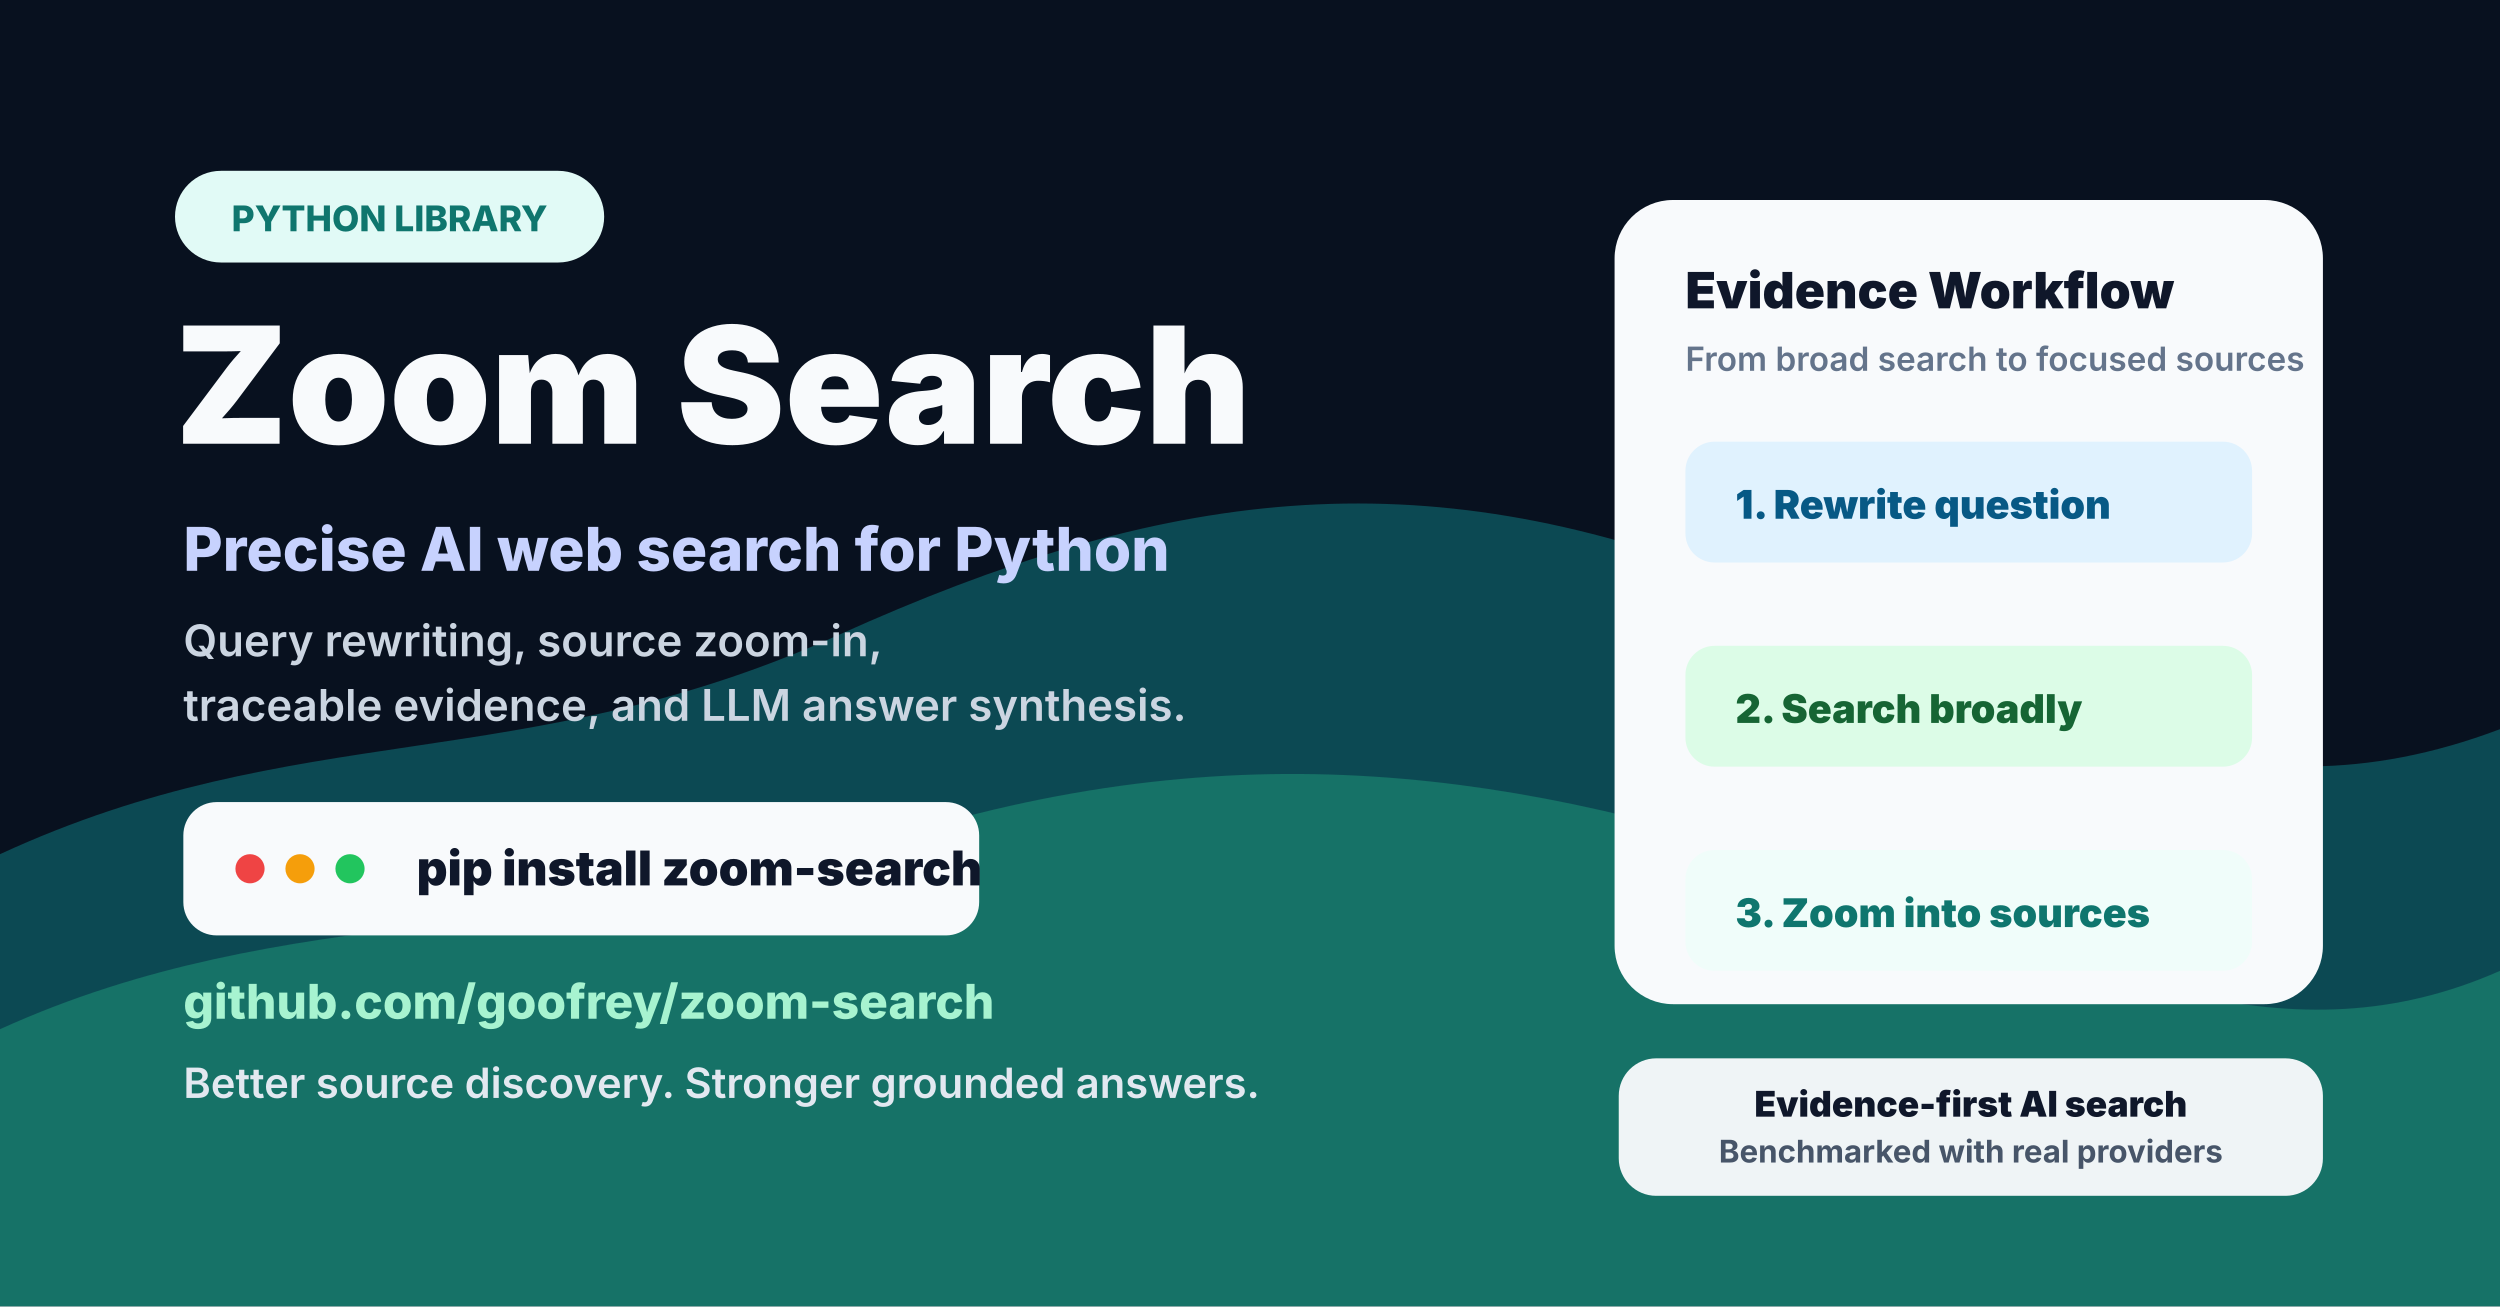
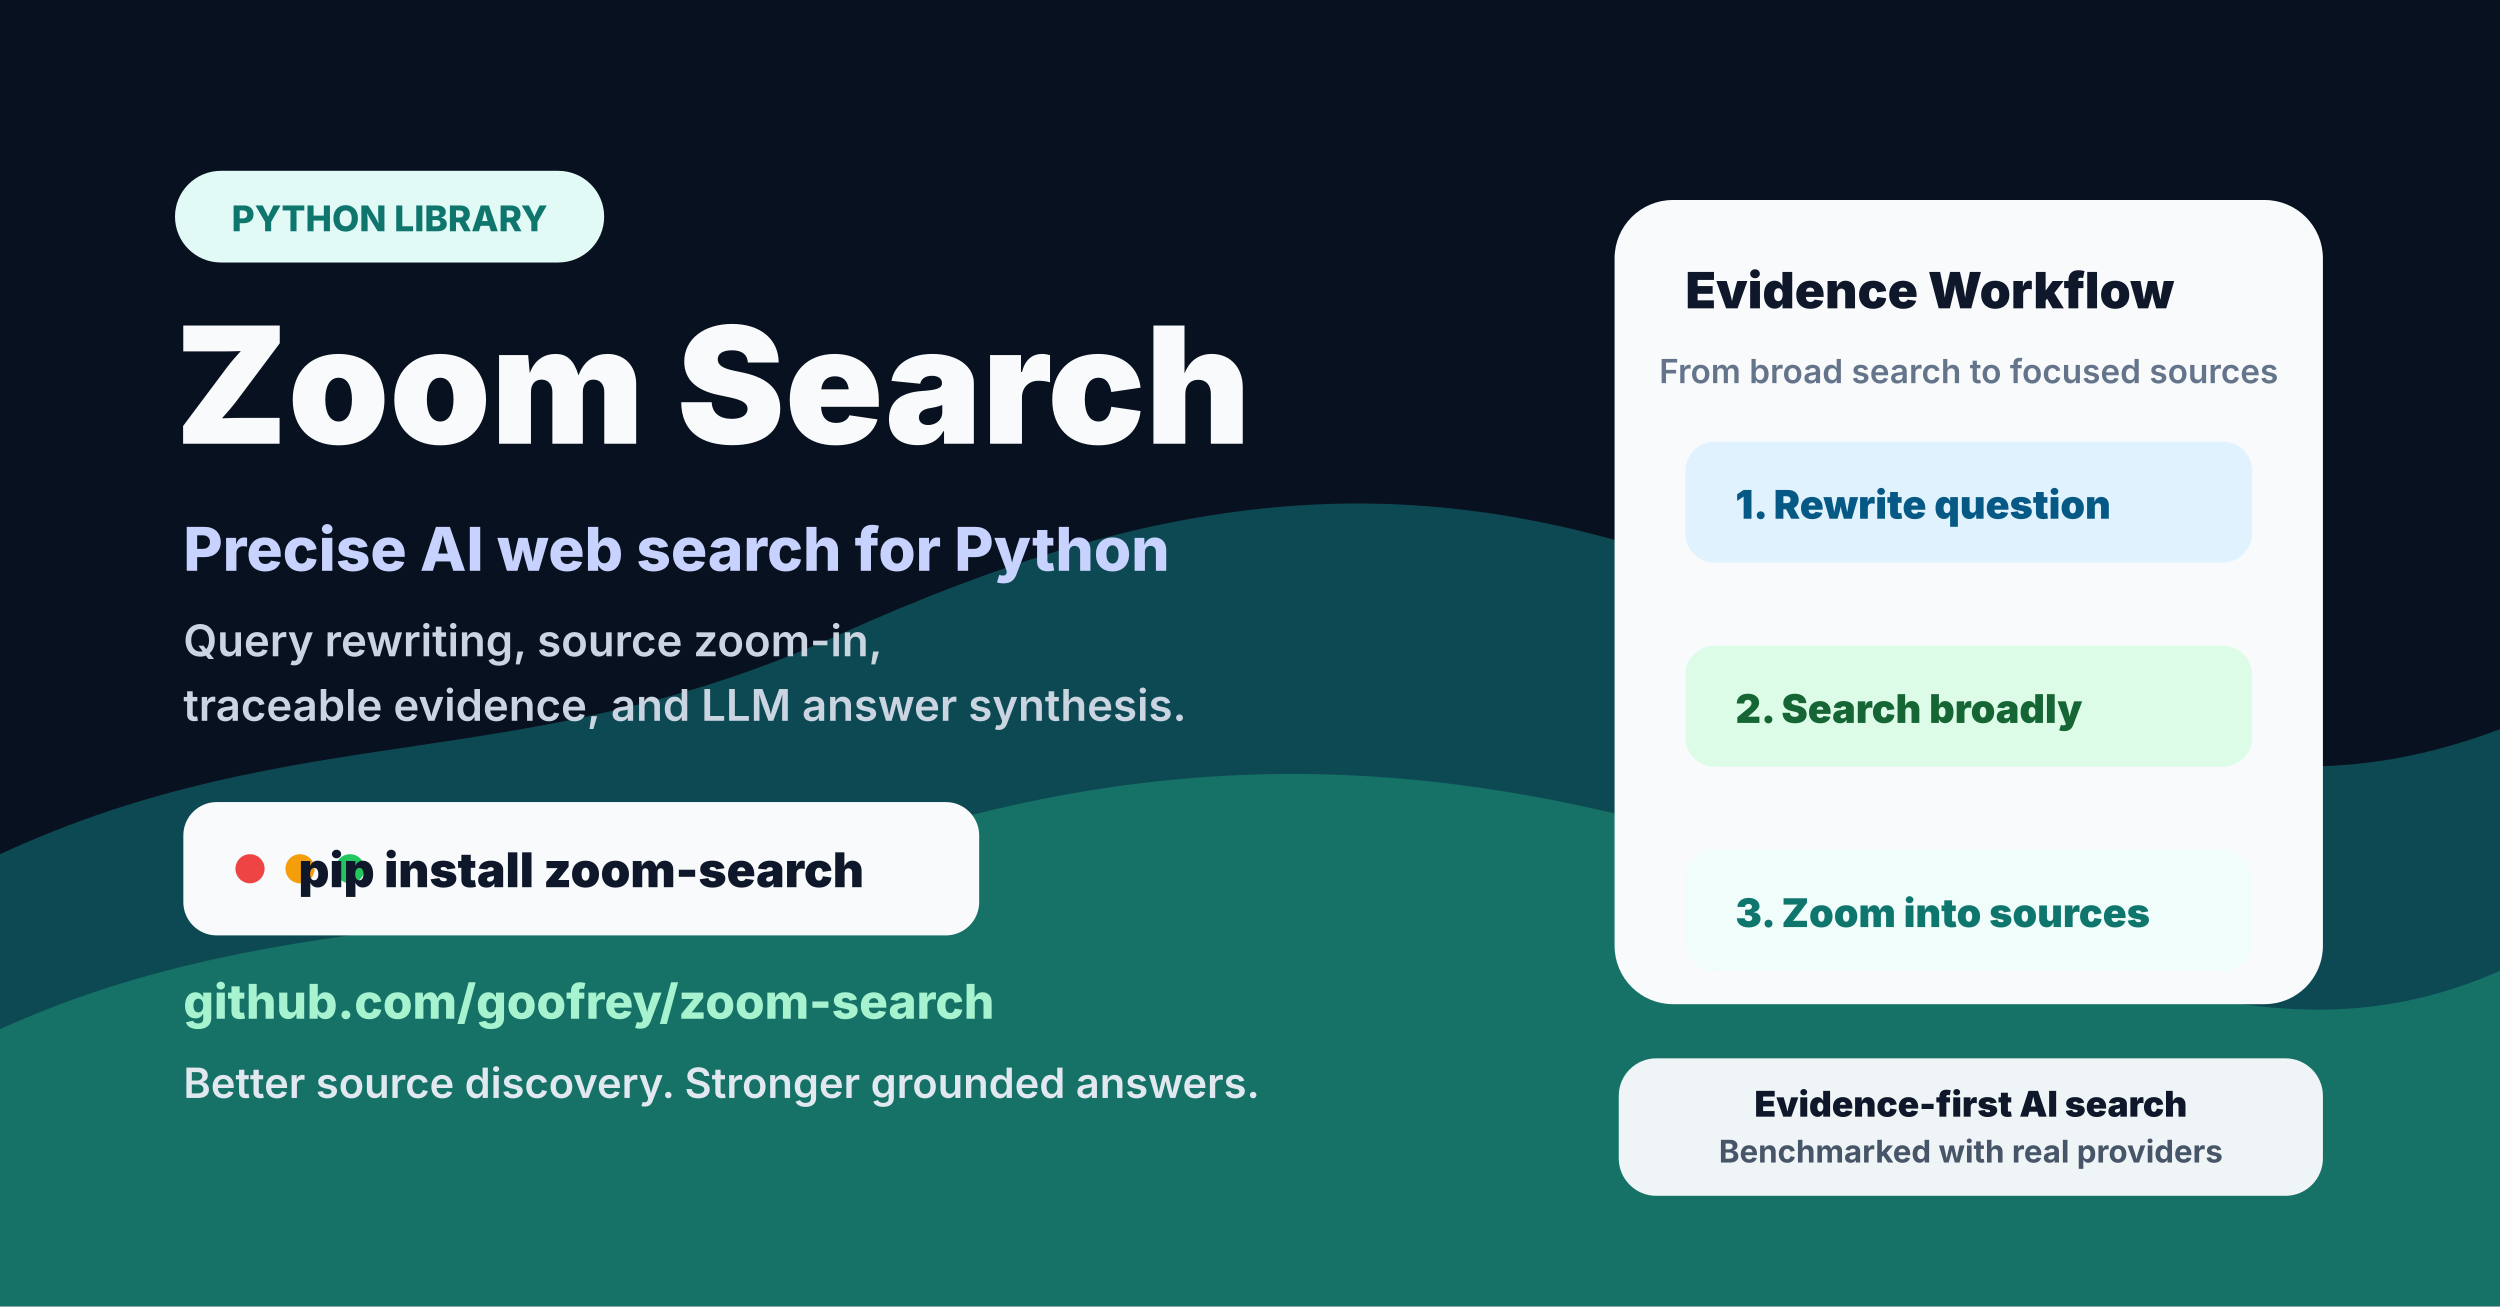
<svg xmlns="http://www.w3.org/2000/svg" width="1200" height="627" viewBox="0 0 1200 627" fill="none" role="img" aria-labelledby="title desc">
  <rect width="1200" height="627" fill="#08111F" />
  <path d="M0 410C143 344 251 373 402 305C559 234 681 219 834 279C985 338 1070 399 1200 350V627H0V410Z" fill="#0E5E66" opacity="0.72" />
  <path d="M0 494C139 431 267 454 422 404C593 349 731 370 879 421C1010 466 1098 511 1200 466V627H0V494Z" fill="#1B8A72" opacity="0.62" />
  <g font-family="Inter, ui-sans-serif, system-ui, -apple-system, BlinkMacSystemFont, Segoe UI, sans-serif">
    <g transform="translate(84 82)">
      <rect width="206" height="44" rx="22" fill="#E6FFFA" opacity="0.98" />
      <text x="103" y="29" text-anchor="middle" fill="#0F766E" font-size="17" font-weight="800">PYTHON LIBRARY</text>
    </g>
    <text x="84" y="213" fill="#F8FAFC" font-size="78" font-weight="900">Zoom Search</text>
    <text x="88" y="274" fill="#C7D2FE" font-size="29" font-weight="760">Precise AI web search for Python</text>
    <text x="88" y="315" fill="#CBD5E1" font-size="21" font-weight="560">Query rewriting, source zoom-in,</text>
    <text x="88" y="346" fill="#CBD5E1" font-size="21" font-weight="560">traceable evidence, and LLM answer synthesis.</text>
    <g transform="translate(88 385)">
      <rect width="382" height="64" rx="16" fill="#F8FAFC" />
      <circle cx="32" cy="32" r="7" fill="#EF4444" />
      <circle cx="56" cy="32" r="7" fill="#F59E0B" />
      <circle cx="80" cy="32" r="7" fill="#22C55E" />
-       <text x="112" y="40" fill="#0F172A" font-size="23" font-weight="850">pip install zoom-search</text>
+       <text x="191" y="32" text-anchor="middle" dominant-baseline="middle" fill="#0F172A" font-size="23" font-weight="850">pip install zoom-search</text>
    </g>
    <g transform="translate(88 489)">
      <text x="0" y="0" fill="#A7F3D0" font-size="23" font-weight="800">github.com/goofrey/zoom-search</text>
      <text x="0" y="38" fill="#E2E8F0" font-size="20" font-weight="620">Better source discovery. Stronger grounded answers.</text>
    </g>
    <g transform="translate(775 96)">
      <rect width="340" height="386" rx="28" fill="#F8FAFC" />
      <text x="34" y="52" fill="#0F172A" font-size="24" font-weight="900">Evidence Workflow</text>
-       <text x="34" y="82" fill="#64748B" font-size="16" font-weight="620">From broad search to focused sources</text>
+       <text x="170" y="82" text-anchor="middle" dominant-baseline="middle" fill="#64748B" font-size="16" font-weight="620">From broad search to focused sources</text>
      <g transform="translate(34 116)">
        <rect width="272" height="58" rx="14" fill="#E0F2FE" />
        <text x="24" y="37" fill="#075985" font-size="19" font-weight="850">1. Rewrite question</text>
      </g>
      <path d="M945 286V314" stroke="#94A3B8" stroke-width="5" stroke-linecap="round" />
      <path d="M945 314L932 301M945 314L958 301" stroke="#94A3B8" stroke-width="5" stroke-linecap="round" stroke-linejoin="round" />
      <g transform="translate(34 214)">
        <rect width="272" height="58" rx="14" fill="#DCFCE7" />
        <text x="24" y="37" fill="#166534" font-size="19" font-weight="850">2. Search broadly</text>
      </g>
      <path d="M945 384V412" stroke="#94A3B8" stroke-width="5" stroke-linecap="round" />
      <path d="M945 412L932 399M945 412L958 399" stroke="#94A3B8" stroke-width="5" stroke-linecap="round" stroke-linejoin="round" />
      <g transform="translate(34 312)">
        <rect width="272" height="58" rx="14" fill="#F0FDFA" />
        <text x="24" y="37" fill="#0F766E" font-size="19" font-weight="850">3. Zoom into sources</text>
      </g>
    </g>
    <g transform="translate(777 508)">
      <rect width="338" height="66" rx="18" fill="#F8FAFC" opacity="0.96" />
      <text x="169" y="28" text-anchor="middle" fill="#0F172A" font-size="17" font-weight="850">Evidence-first AI search</text>
      <text x="169" y="50" text-anchor="middle" fill="#475569" font-size="15" font-weight="650">Benchmarked with real providers</text>
    </g>
  </g>
</svg>
